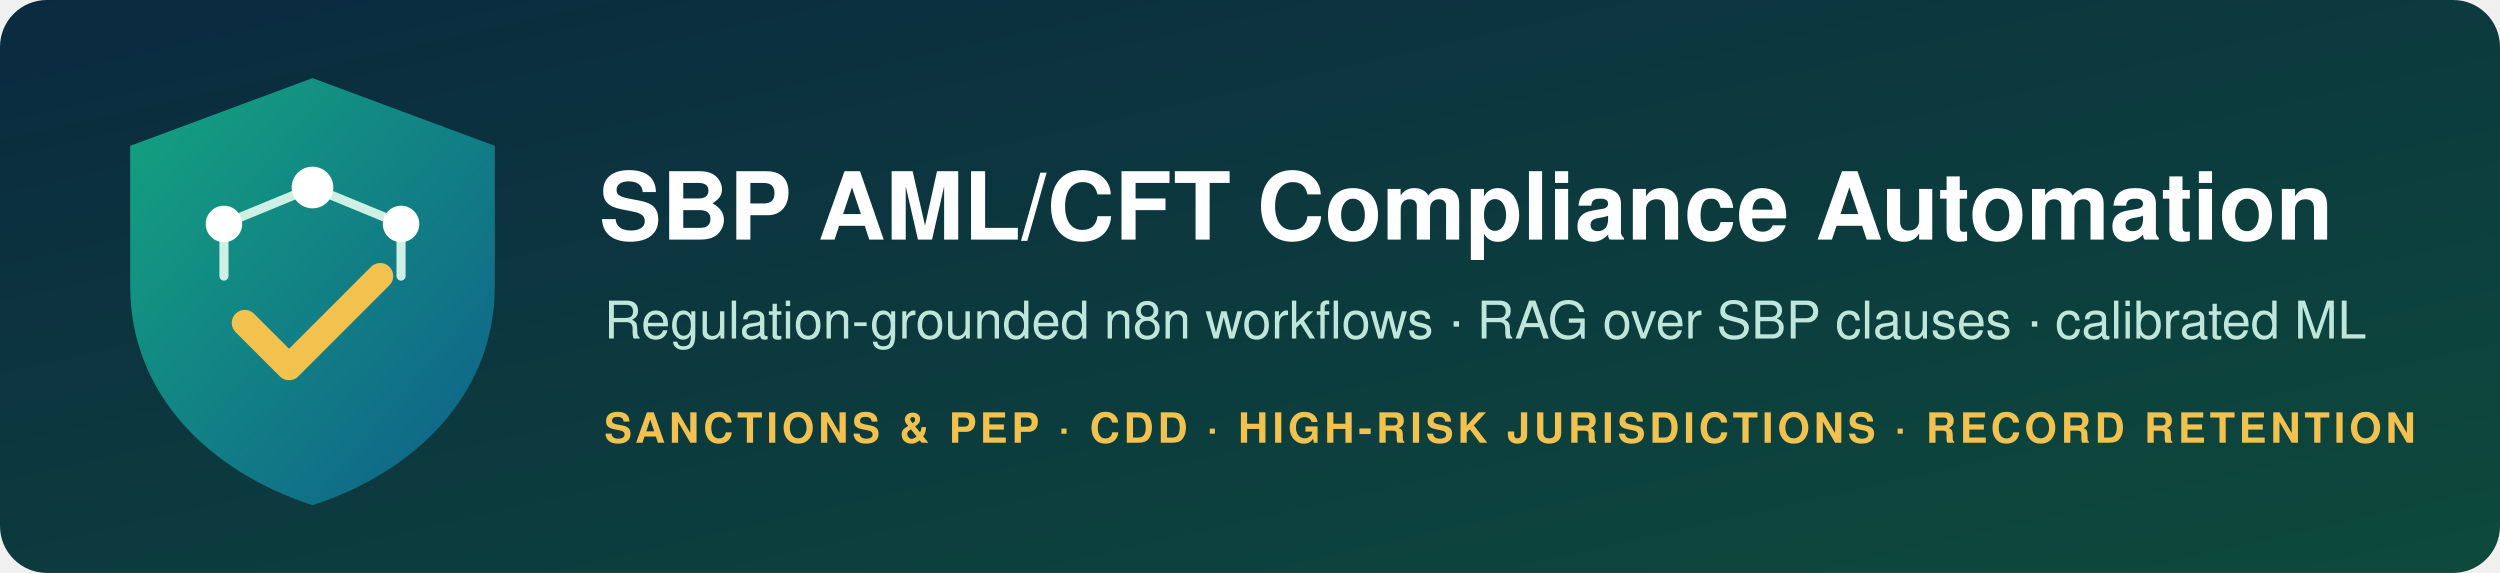
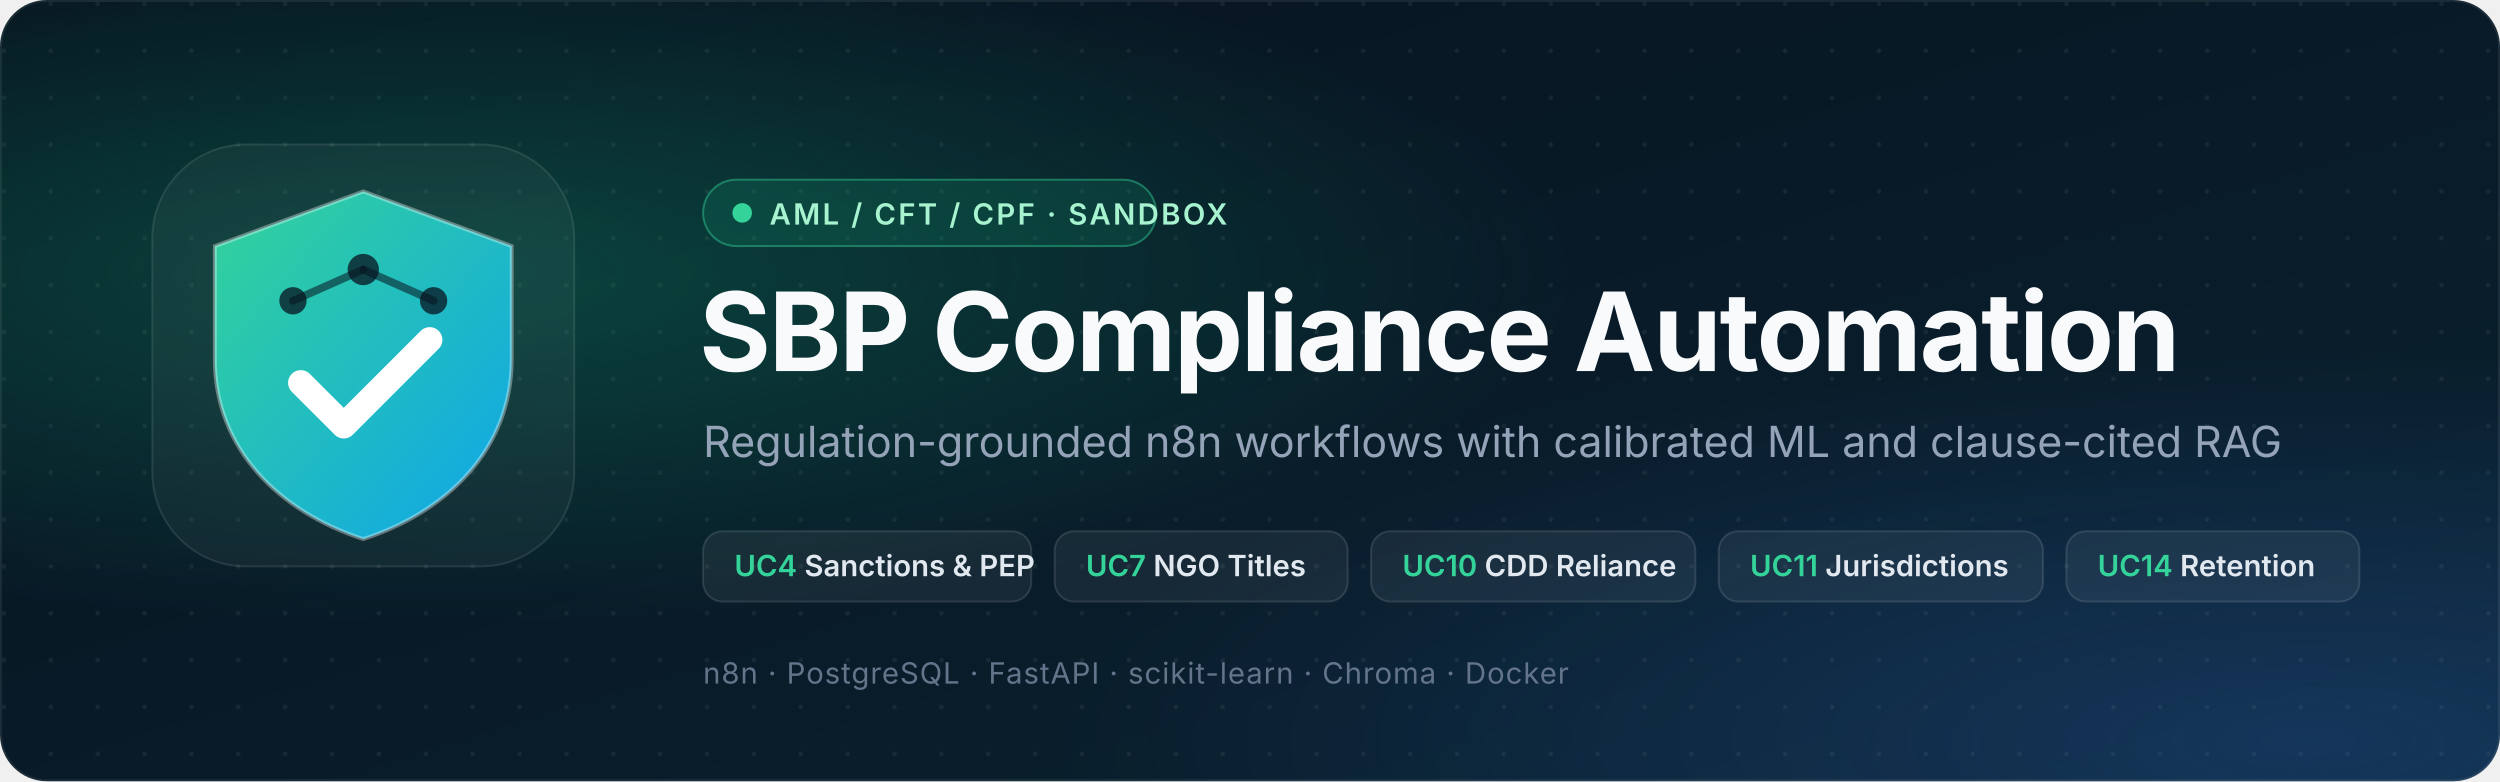
- <svg xmlns="http://www.w3.org/2000/svg" width="960" height="220" viewBox="0 0 960 220" role="img" aria-label="SBP AML/CFT Compliance Automation">
+ <svg xmlns="http://www.w3.org/2000/svg" width="1280" height="400" viewBox="0 0 1280 400" role="img" aria-label="SBP AML/CFT Compliance Automation">
  <defs>
    <linearGradient id="bg" x1="0" y1="0" x2="1" y2="1">
-       <stop offset="0" stop-color="#0B2A40" />
-       <stop offset="1" stop-color="#0D4A3C" />
+       <stop offset="0" stop-color="#07131F" />
+       <stop offset="1" stop-color="#0A2230" />
    </linearGradient>
-     <linearGradient id="g" x1="0" y1="0" x2="1" y2="1">
-       <stop offset="0" stop-color="#14A37F" />
-       <stop offset="1" stop-color="#0F5F8A" />
+     <radialGradient id="glow1" cx="0.18" cy="0.35" r="0.45">
+       <stop offset="0" stop-color="#10B981" stop-opacity="0.28" />
+       <stop offset="1" stop-color="#10B981" stop-opacity="0" />
+     </radialGradient>
+     <radialGradient id="glow2" cx="0.92" cy="0.95" r="0.5">
+       <stop offset="0" stop-color="#3B82F6" stop-opacity="0.22" />
+       <stop offset="1" stop-color="#3B82F6" stop-opacity="0" />
+     </radialGradient>
+     <linearGradient id="shield" x1="0" y1="0" x2="1" y2="1">
+       <stop offset="0" stop-color="#34D399" />
+       <stop offset="1" stop-color="#0EA5E9" />
    </linearGradient>
+     <pattern id="dots" width="24" height="24" patternUnits="userSpaceOnUse">
+       <circle cx="2" cy="2" r="1.2" fill="#FFFFFF" fill-opacity="0.06" />
+     </pattern>
  </defs>
-   <rect width="960" height="220" rx="18" fill="url(#bg)" />
-   <g transform="translate(40,30)">
-     <path d="M80 0 L150 26 V80 C150 121 120 151 80 164 C40 151 10 121 10 80 V26 Z" fill="url(#g)" />
-     <g stroke="#CDEFE4" stroke-width="3.5" stroke-linecap="round">
-       <line x1="46" y1="56" x2="80" y2="42" />
-       <line x1="80" y1="42" x2="114" y2="56" />
-       <line x1="46" y1="56" x2="46" y2="76" />
-       <line x1="114" y1="56" x2="114" y2="76" />
+   <rect width="1280" height="400" rx="24" fill="url(#bg)" />
+   <rect width="1280" height="400" rx="24" fill="url(#dots)" />
+   <rect width="1280" height="400" rx="24" fill="url(#glow1)" />
+   <rect width="1280" height="400" rx="24" fill="url(#glow2)" />
+   <rect x="0.5" y="0.5" width="1279" height="399" rx="23.5" fill="none" stroke="#FFFFFF" stroke-opacity="0.08" />
+   <g transform="translate(96,92)">
+     <rect x="-18" y="-18" width="216" height="216" rx="48" fill="#FFFFFF" fill-opacity="0.04" stroke="#FFFFFF" stroke-opacity="0.10" />
+     <path d="M90 6 L166 34 V92 C166 138 133 170 90 184 C47 170 14 138 14 92 V34 Z" fill="url(#shield)" />
+     <path d="M90 6 L166 34 V92 C166 138 133 170 90 184 C47 170 14 138 14 92 V34 Z" fill="none" stroke="#FFFFFF" stroke-opacity="0.35" stroke-width="2" />
+     <g stroke="#07131F" stroke-opacity="0.55" stroke-width="4" stroke-linecap="round">
+       <line x1="54" y1="62" x2="90" y2="46" />
+       <line x1="90" y1="46" x2="126" y2="62" />
    </g>
-     <g fill="#FFFFFF">
-       <circle cx="80" cy="42" r="8" />
-       <circle cx="46" cy="56" r="7" />
-       <circle cx="114" cy="56" r="7" />
+     <g fill="#07131F" fill-opacity="0.75">
+       <circle cx="90" cy="46" r="8" />
+       <circle cx="54" cy="62" r="7" />
+       <circle cx="126" cy="62" r="7" />
    </g>
-     <path d="M54 94 L71 111 L106 76" fill="none" stroke="#F2C14E" stroke-width="10" stroke-linecap="round" stroke-linejoin="round" />
+     <path d="M58 104 L80 126 L124 82" fill="none" stroke="#FFFFFF" stroke-width="13" stroke-linecap="round" stroke-linejoin="round" />
  </g>
-   <g font-family="Segoe UI, Helvetica, Arial, sans-serif">
-     <text x="230" y="92" fill="#FFFFFF" font-size="36" font-weight="700">SBP AML/CFT Compliance Automation</text>
-     <text x="232" y="130" fill="#BFE6DA" font-size="20">Regulation-grounded n8n workflows · RAG over SBP clauses · calibrated ML</text>
-     <text x="232" y="170" fill="#F2C14E" font-size="16" font-weight="600" letter-spacing="1.5">SANCTIONS &amp; PEP · CDD · HIGH-RISK JURISDICTIONS · RECORD RETENTION</text>
+   <g font-family="'Segoe UI', 'Inter', 'Helvetica Neue', Arial, sans-serif">
+     <g transform="translate(360,92)">
+       <rect width="232" height="34" rx="17" fill="#10B981" fill-opacity="0.14" stroke="#34D399" stroke-opacity="0.45" />
+       <circle cx="20" cy="17" r="5" fill="#34D399" />
+       <text x="34" y="23" fill="#A7F3D0" font-size="15" font-weight="600" letter-spacing="1.2">AML / CFT / CPF · SANDBOX</text>
+     </g>
+     <text x="358" y="190" fill="#F8FAFC" font-size="56" font-weight="700" letter-spacing="-1">SBP Compliance Automation</text>
+     <text x="360" y="234" fill="#94A3B8" font-size="22">Regulation-grounded n8n workflows with calibrated ML and clause-cited RAG</text>
+     <g font-size="15" font-weight="600" fill="#E2E8F0">
+       <g transform="translate(360,272)">
+         <rect width="168" height="36" rx="10" fill="#FFFFFF" fill-opacity="0.06" stroke="#FFFFFF" stroke-opacity="0.12" />
+         <text x="16" y="23">
+           <tspan fill="#34D399">UC4</tspan>  Sanctions &amp; PEP</text>
+       </g>
+       <g transform="translate(540,272)">
+         <rect width="150" height="36" rx="10" fill="#FFFFFF" fill-opacity="0.06" stroke="#FFFFFF" stroke-opacity="0.12" />
+         <text x="16" y="23">
+           <tspan fill="#34D399">UC7</tspan>  NGO Titles</text>
+       </g>
+       <g transform="translate(702,272)">
+         <rect width="166" height="36" rx="10" fill="#FFFFFF" fill-opacity="0.06" stroke="#FFFFFF" stroke-opacity="0.12" />
+         <text x="16" y="23">
+           <tspan fill="#34D399">UC10</tspan>  CDD Reliance</text>
+       </g>
+       <g transform="translate(880,272)">
+         <rect width="166" height="36" rx="10" fill="#FFFFFF" fill-opacity="0.06" stroke="#FFFFFF" stroke-opacity="0.12" />
+         <text x="16" y="23">
+           <tspan fill="#34D399">UC11</tspan>  Jurisdictions</text>
+       </g>
+       <g transform="translate(1058,272)">
+         <rect width="150" height="36" rx="10" fill="#FFFFFF" fill-opacity="0.06" stroke="#FFFFFF" stroke-opacity="0.12" />
+         <text x="16" y="23">
+           <tspan fill="#34D399">UC14</tspan>  Retention</text>
+       </g>
+     </g>
+     <text x="360" y="350" fill="#64748B" font-size="15" letter-spacing="0.5">n8n  ·  PostgreSQL  ·  FastAPI  ·  scikit-learn  ·  Chroma  ·  Docker</text>
  </g>
</svg>
